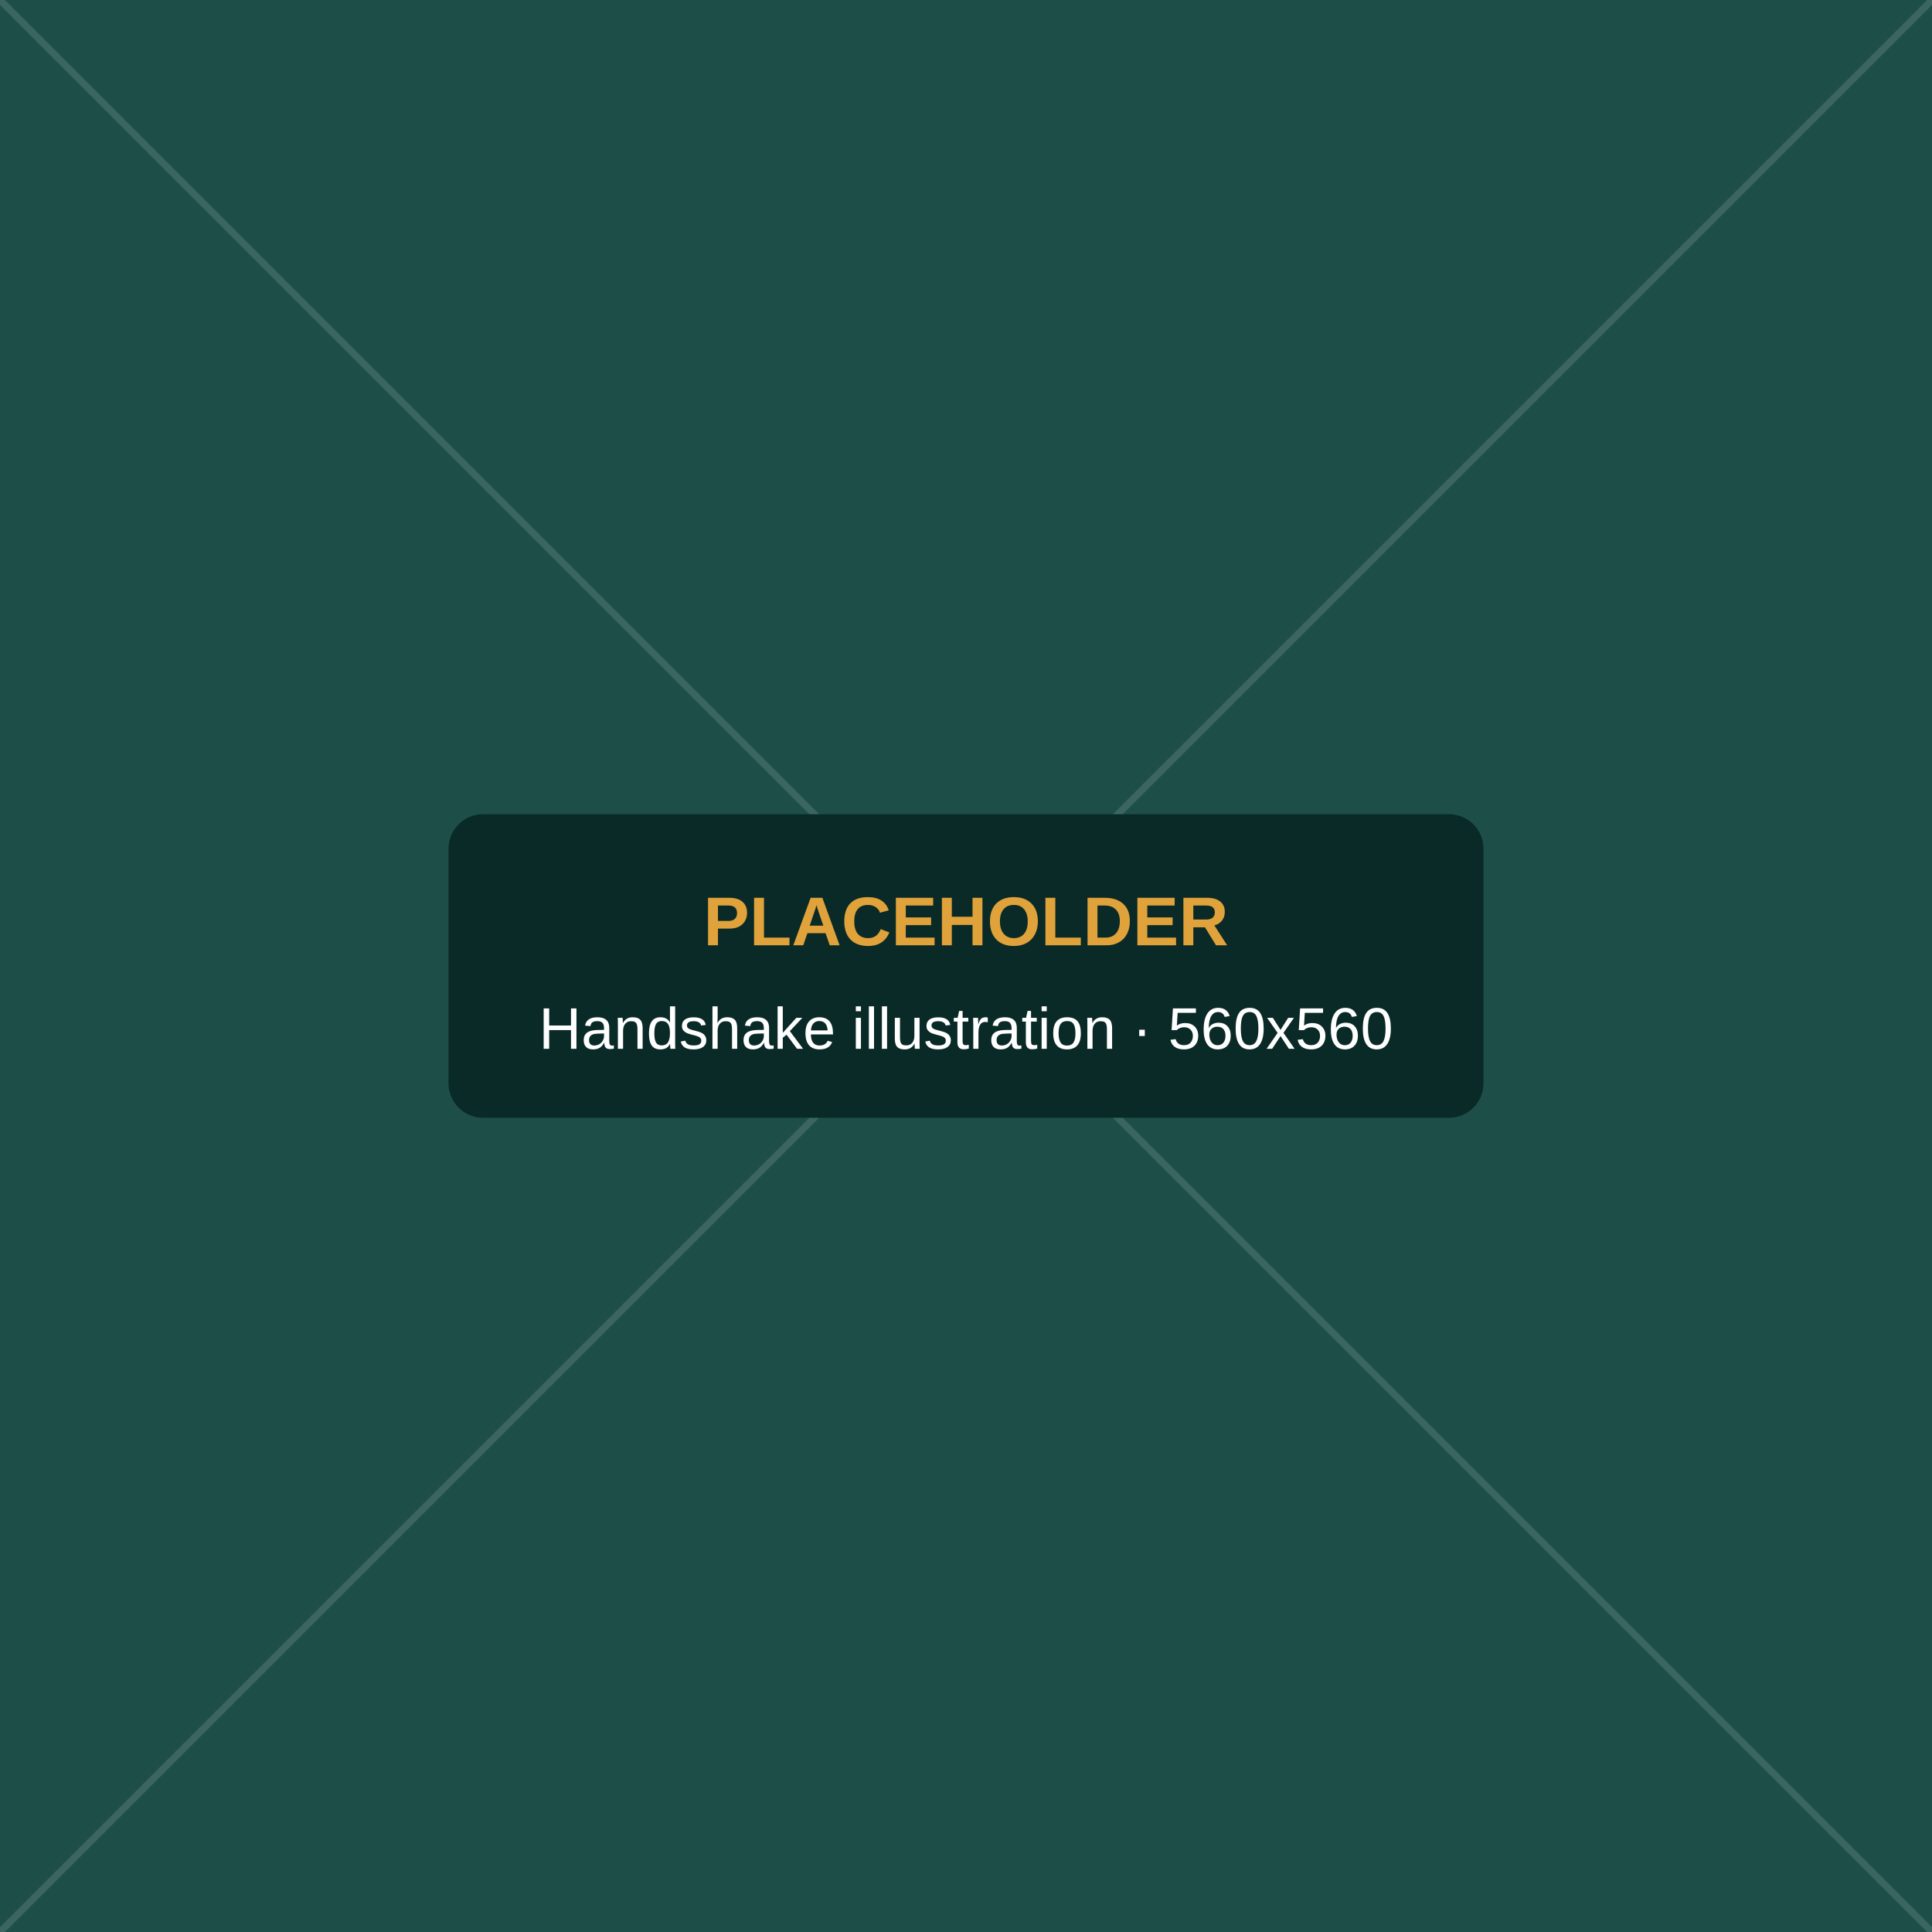
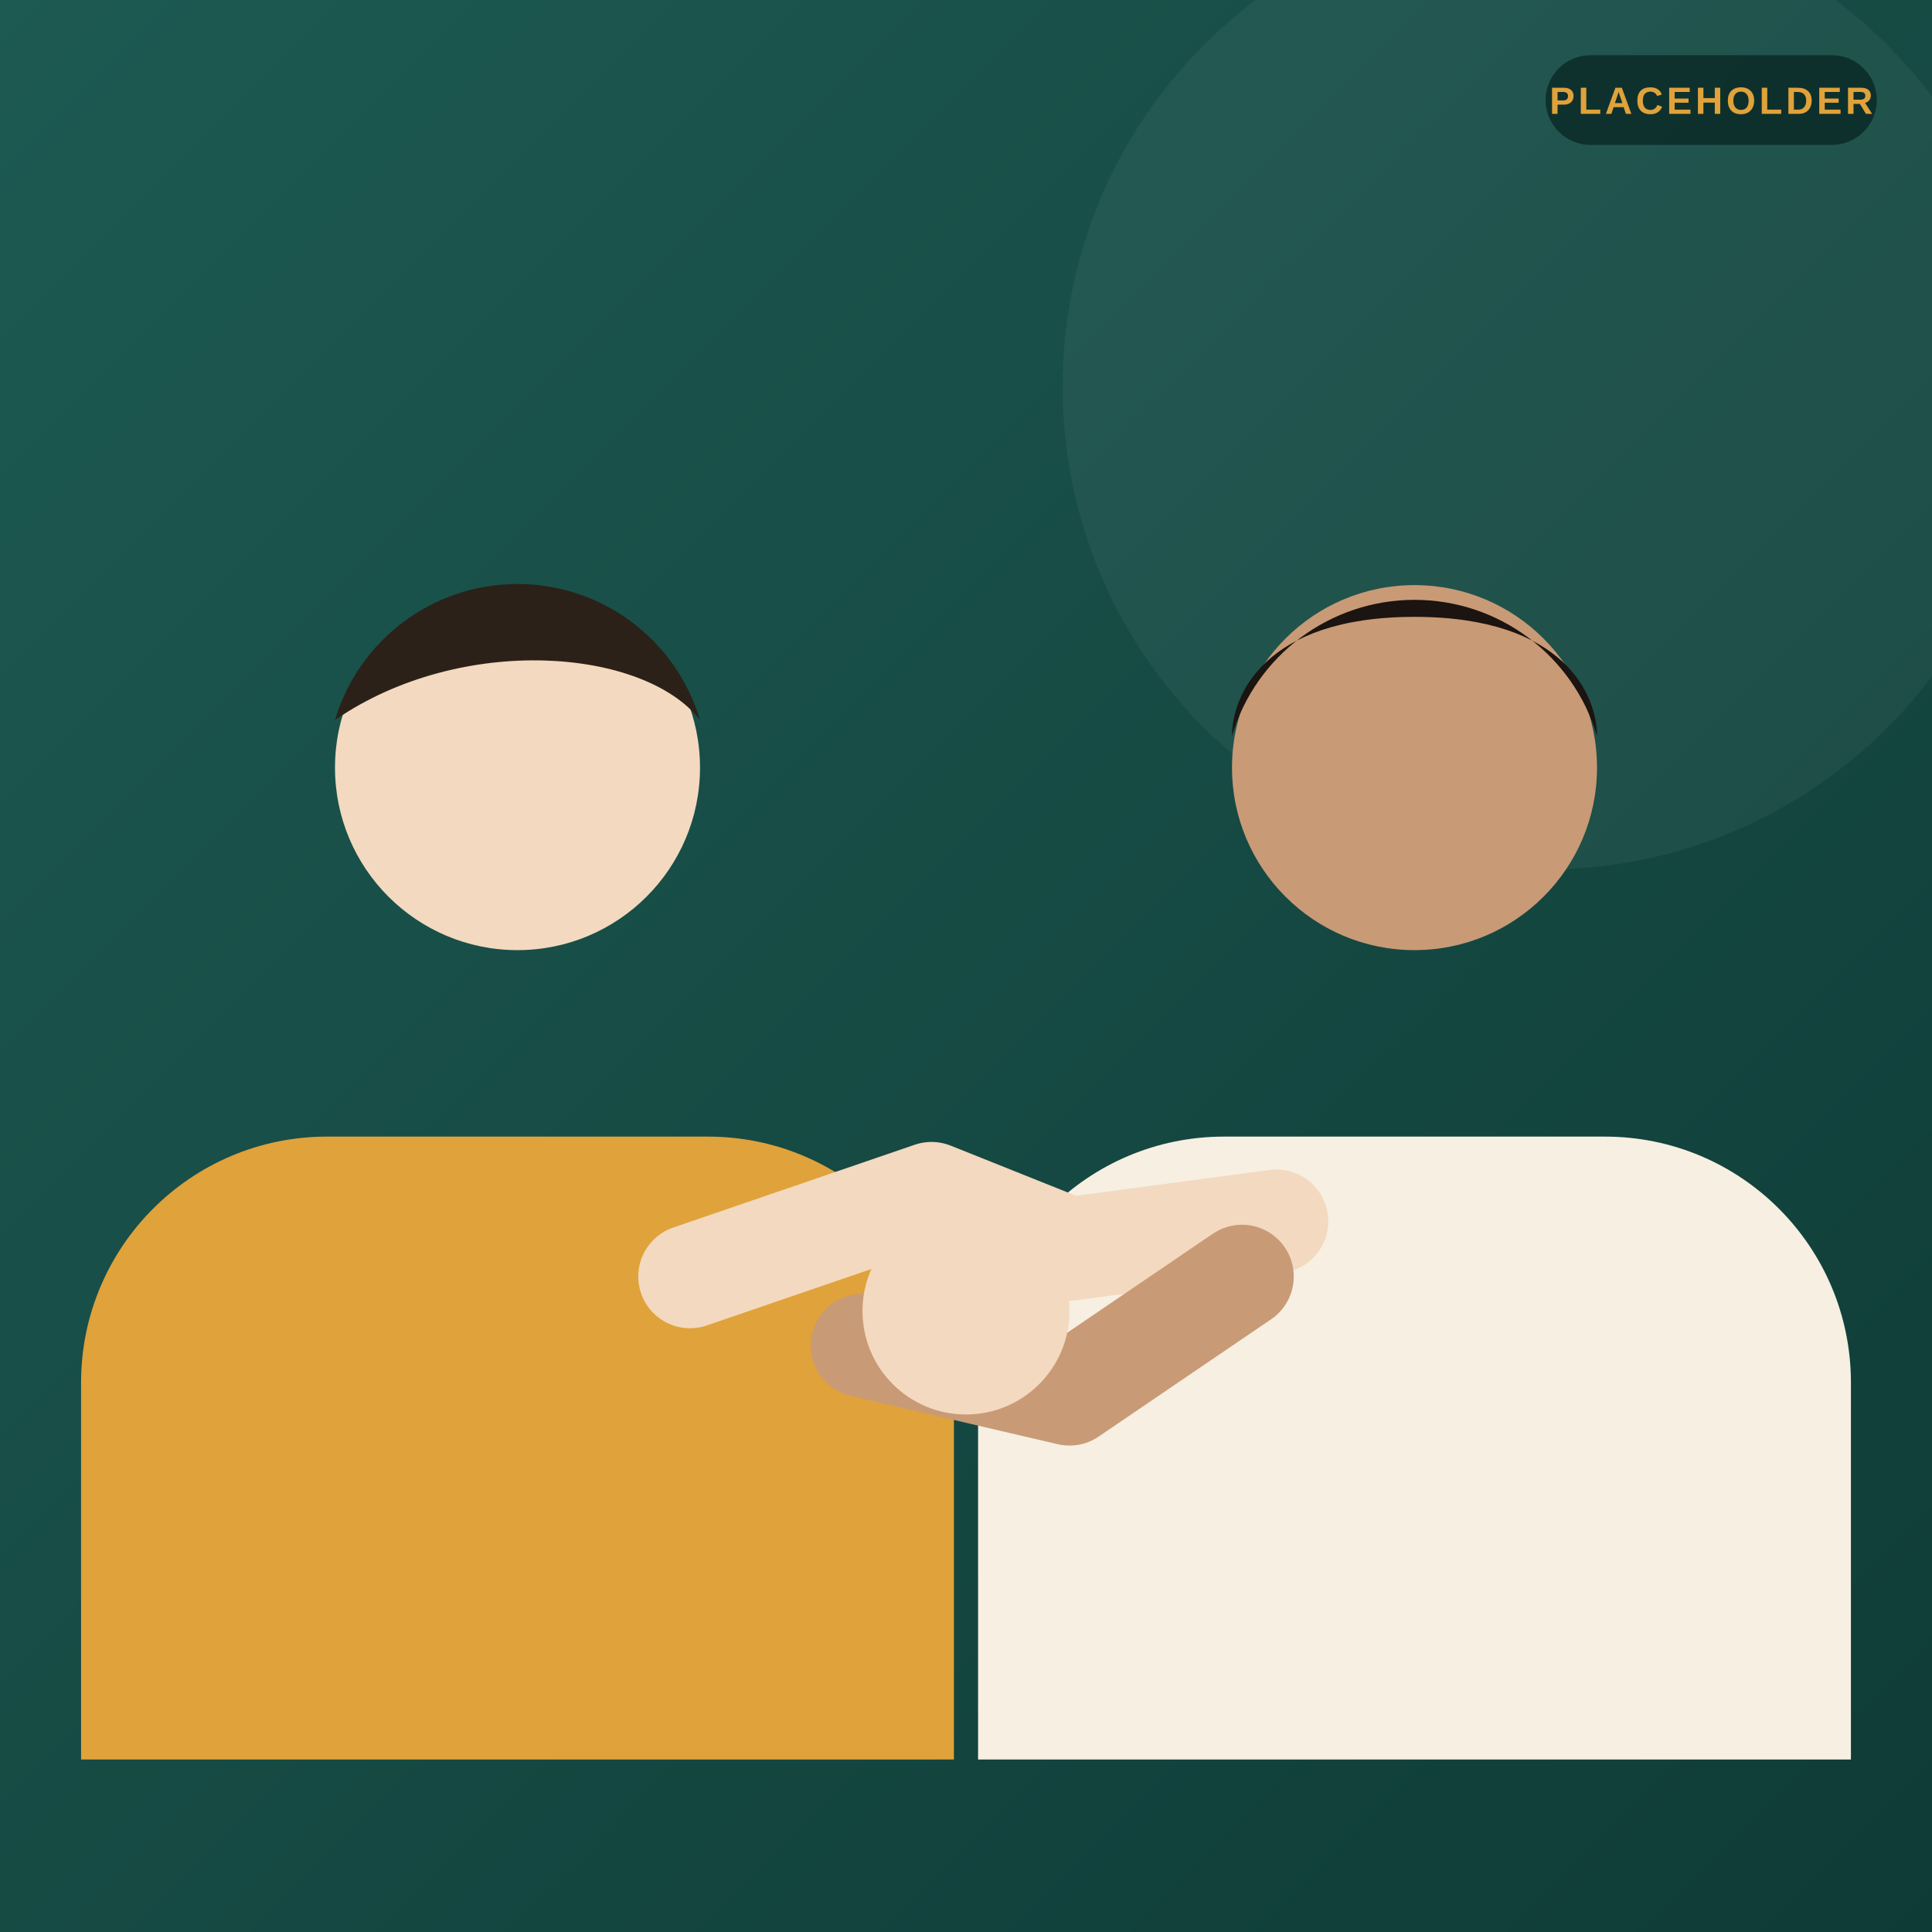
<svg xmlns="http://www.w3.org/2000/svg" width="560" height="560" viewBox="0 0 560 560">
-   <rect width="100%" height="100%" fill="#1d4f48" />
-   <path d="M0 0L560 560M560 0L0 560" stroke="#ffffff22" stroke-width="2" />
-   <rect x="130" y="236" width="300" height="88" rx="10" fill="#0a2a27" />
-   <text x="50%" y="274" fill="#e0a23a" font-family="Arial,sans-serif" font-size="20" font-weight="700" text-anchor="middle">PLACEHOLDER</text>
-   <text x="50%" y="304" fill="#fff" font-family="Arial,sans-serif" font-size="17" text-anchor="middle">Handshake illustration · 560x560</text>
+   <defs>
+     <linearGradient id="g" x1="0" y1="0" x2="1" y2="1">
+       <stop offset="0" stop-color="#1d5a52" />
+       <stop offset="1" stop-color="#0f3b36" />
+     </linearGradient>
+   </defs>
+   <rect width="100%" height="100%" fill="url(#g)" />
+   <circle cx="448" cy="112" r="140" fill="#ffffff" opacity=".05" />
+   <g transform="translate(0 40)">
+     <g transform="translate(150 470) scale(1.15)">
+       <circle cx="0" cy="-250" r="46" fill="#f3d9bf" />
+       <path d="M-46 -262a48 48 0 0 1 92 0c-14-18-60-22-92 0Z" fill="#2b2118" />
+       <path d="M-110 0v-95a62 62 0 0 1 62-62h96a62 62 0 0 1 62 62V0Z" fill="#e0a23a" />
+     </g>
+     <g transform="translate(410 470) scale(1.15)">
+       <circle cx="0" cy="-250" r="46" fill="#c99a76" />
+       <path d="M-46 -258a48 48 0 0 1 92 0c0-10-8-30-46-30s-46 20-46 30Z" fill="#1b1410" />
+       <path d="M-110 0v-95a62 62 0 0 1 62-62h96a62 62 0 0 1 62 62V0Z" fill="#f6efe2" />
+     </g>
+     <path d="M200 330l70-24 40 16 60-8" fill="none" stroke="#f3d9bf" stroke-width="30" stroke-linecap="round" stroke-linejoin="round" />
+     <path d="M360 330l-50 34-60-14" fill="none" stroke="#c99a76" stroke-width="30" stroke-linecap="round" stroke-linejoin="round" />
+     <circle cx="280" cy="340" r="30" fill="#f3d9bf" />
+   </g>
+   <g transform="translate(544 16)">
+     <rect x="-96" y="0" width="96" height="26" rx="13" fill="#0a2a27" opacity=".85" />
+     <text x="-48" y="17" fill="#e0a23a" font-family="Arial,sans-serif" font-size="11" font-weight="700" text-anchor="middle" letter-spacing="1">PLACEHOLDER</text>
+   </g>
</svg>
